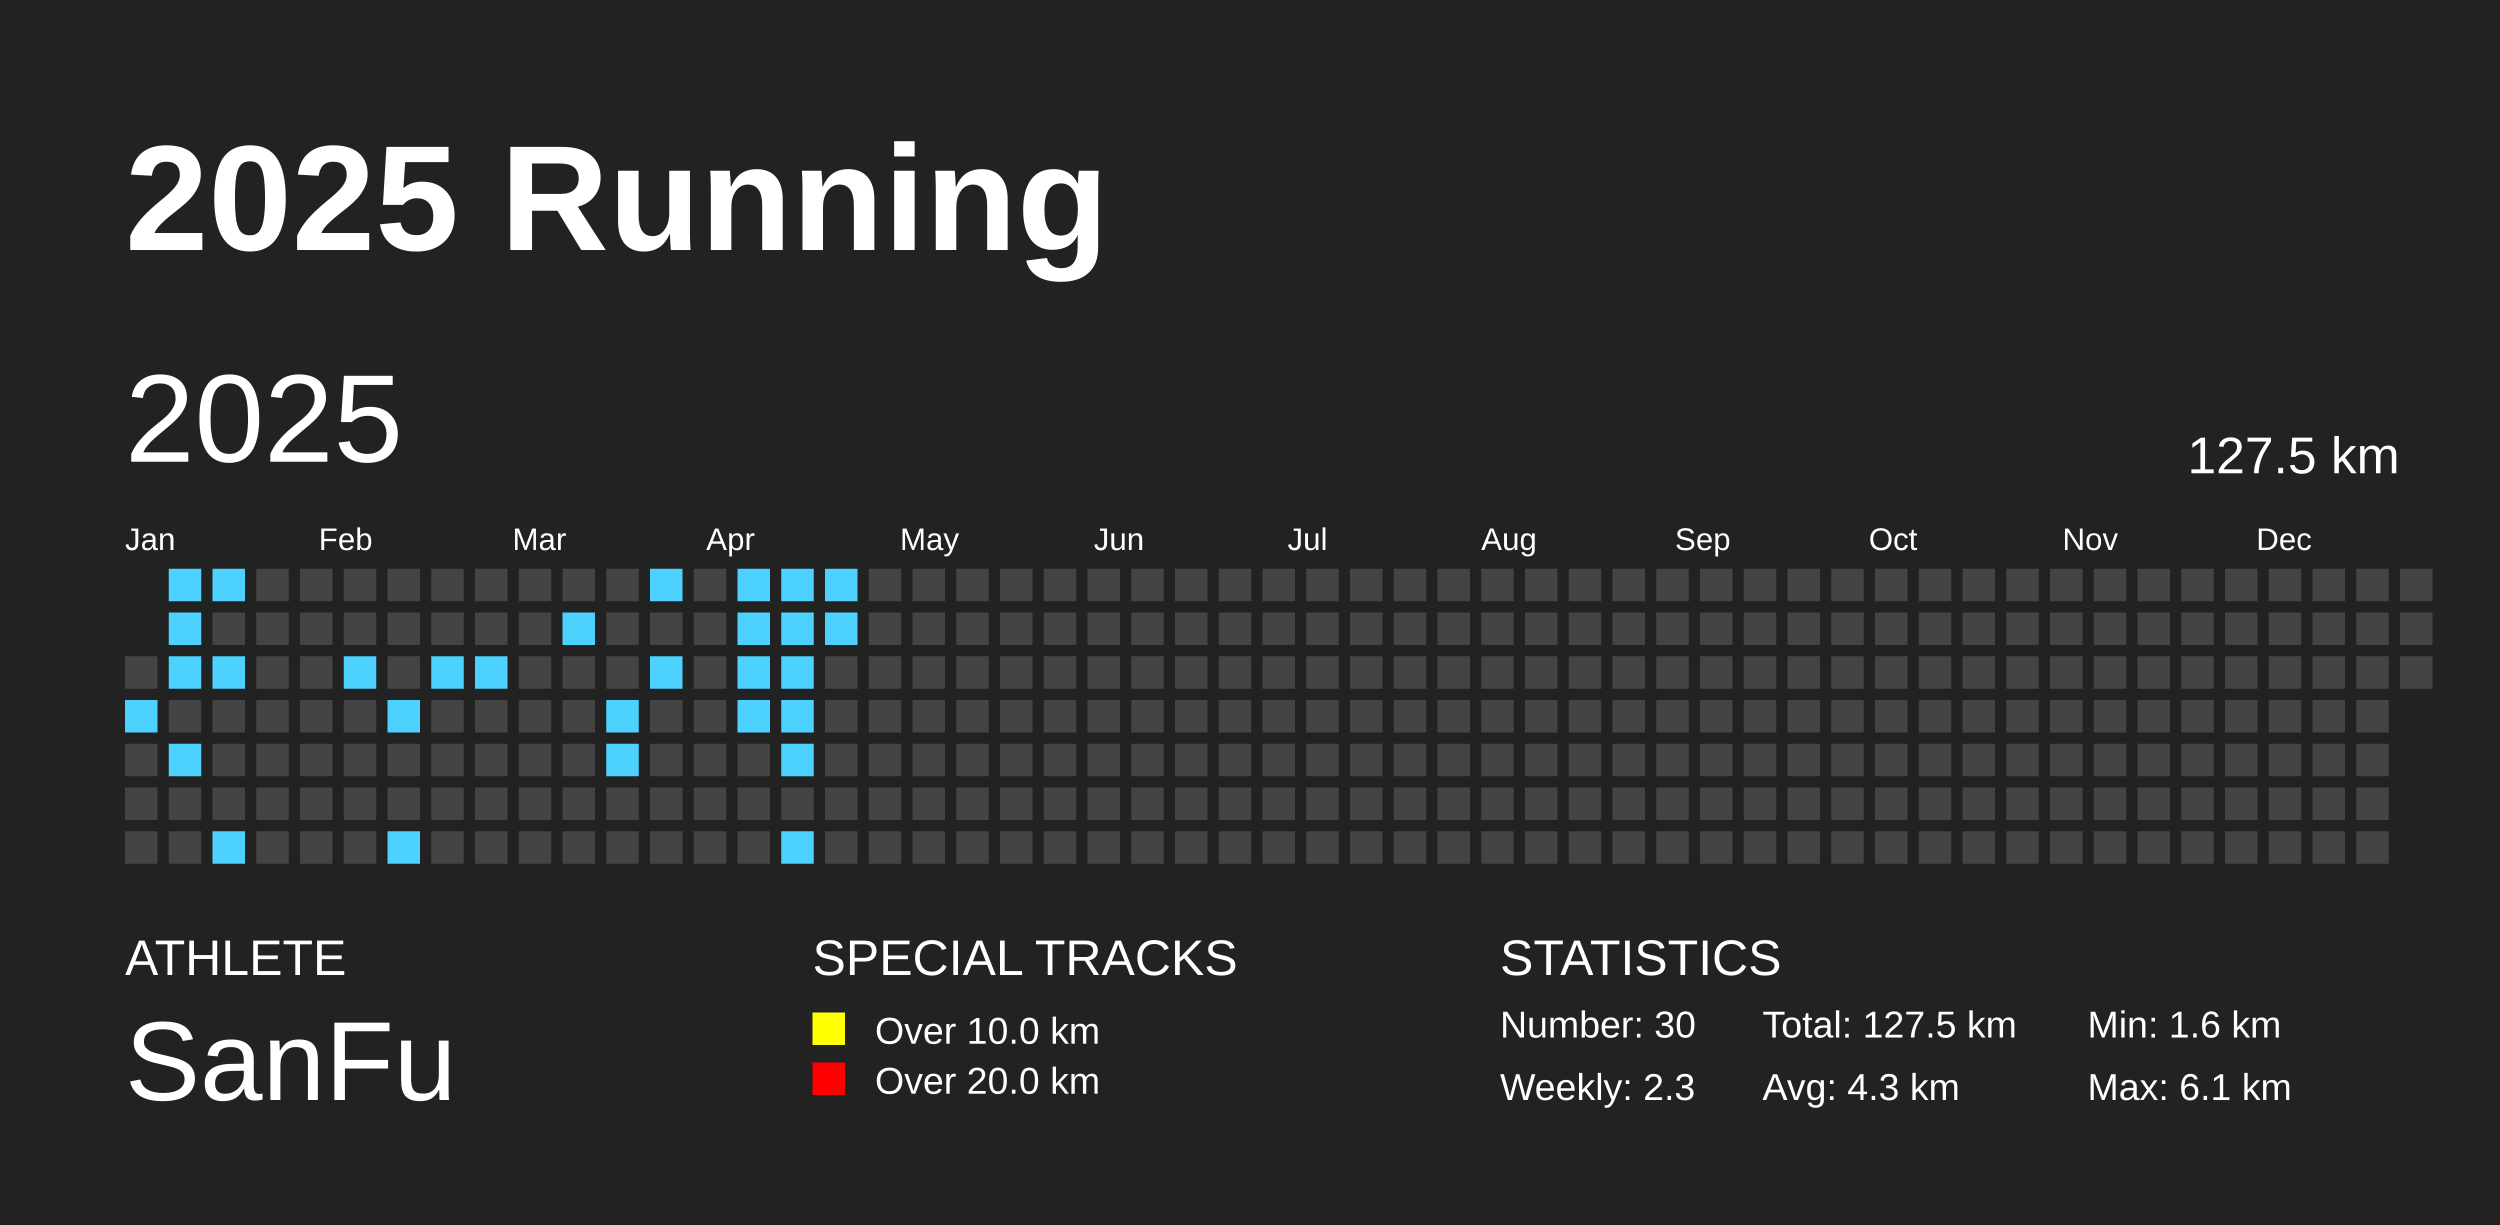
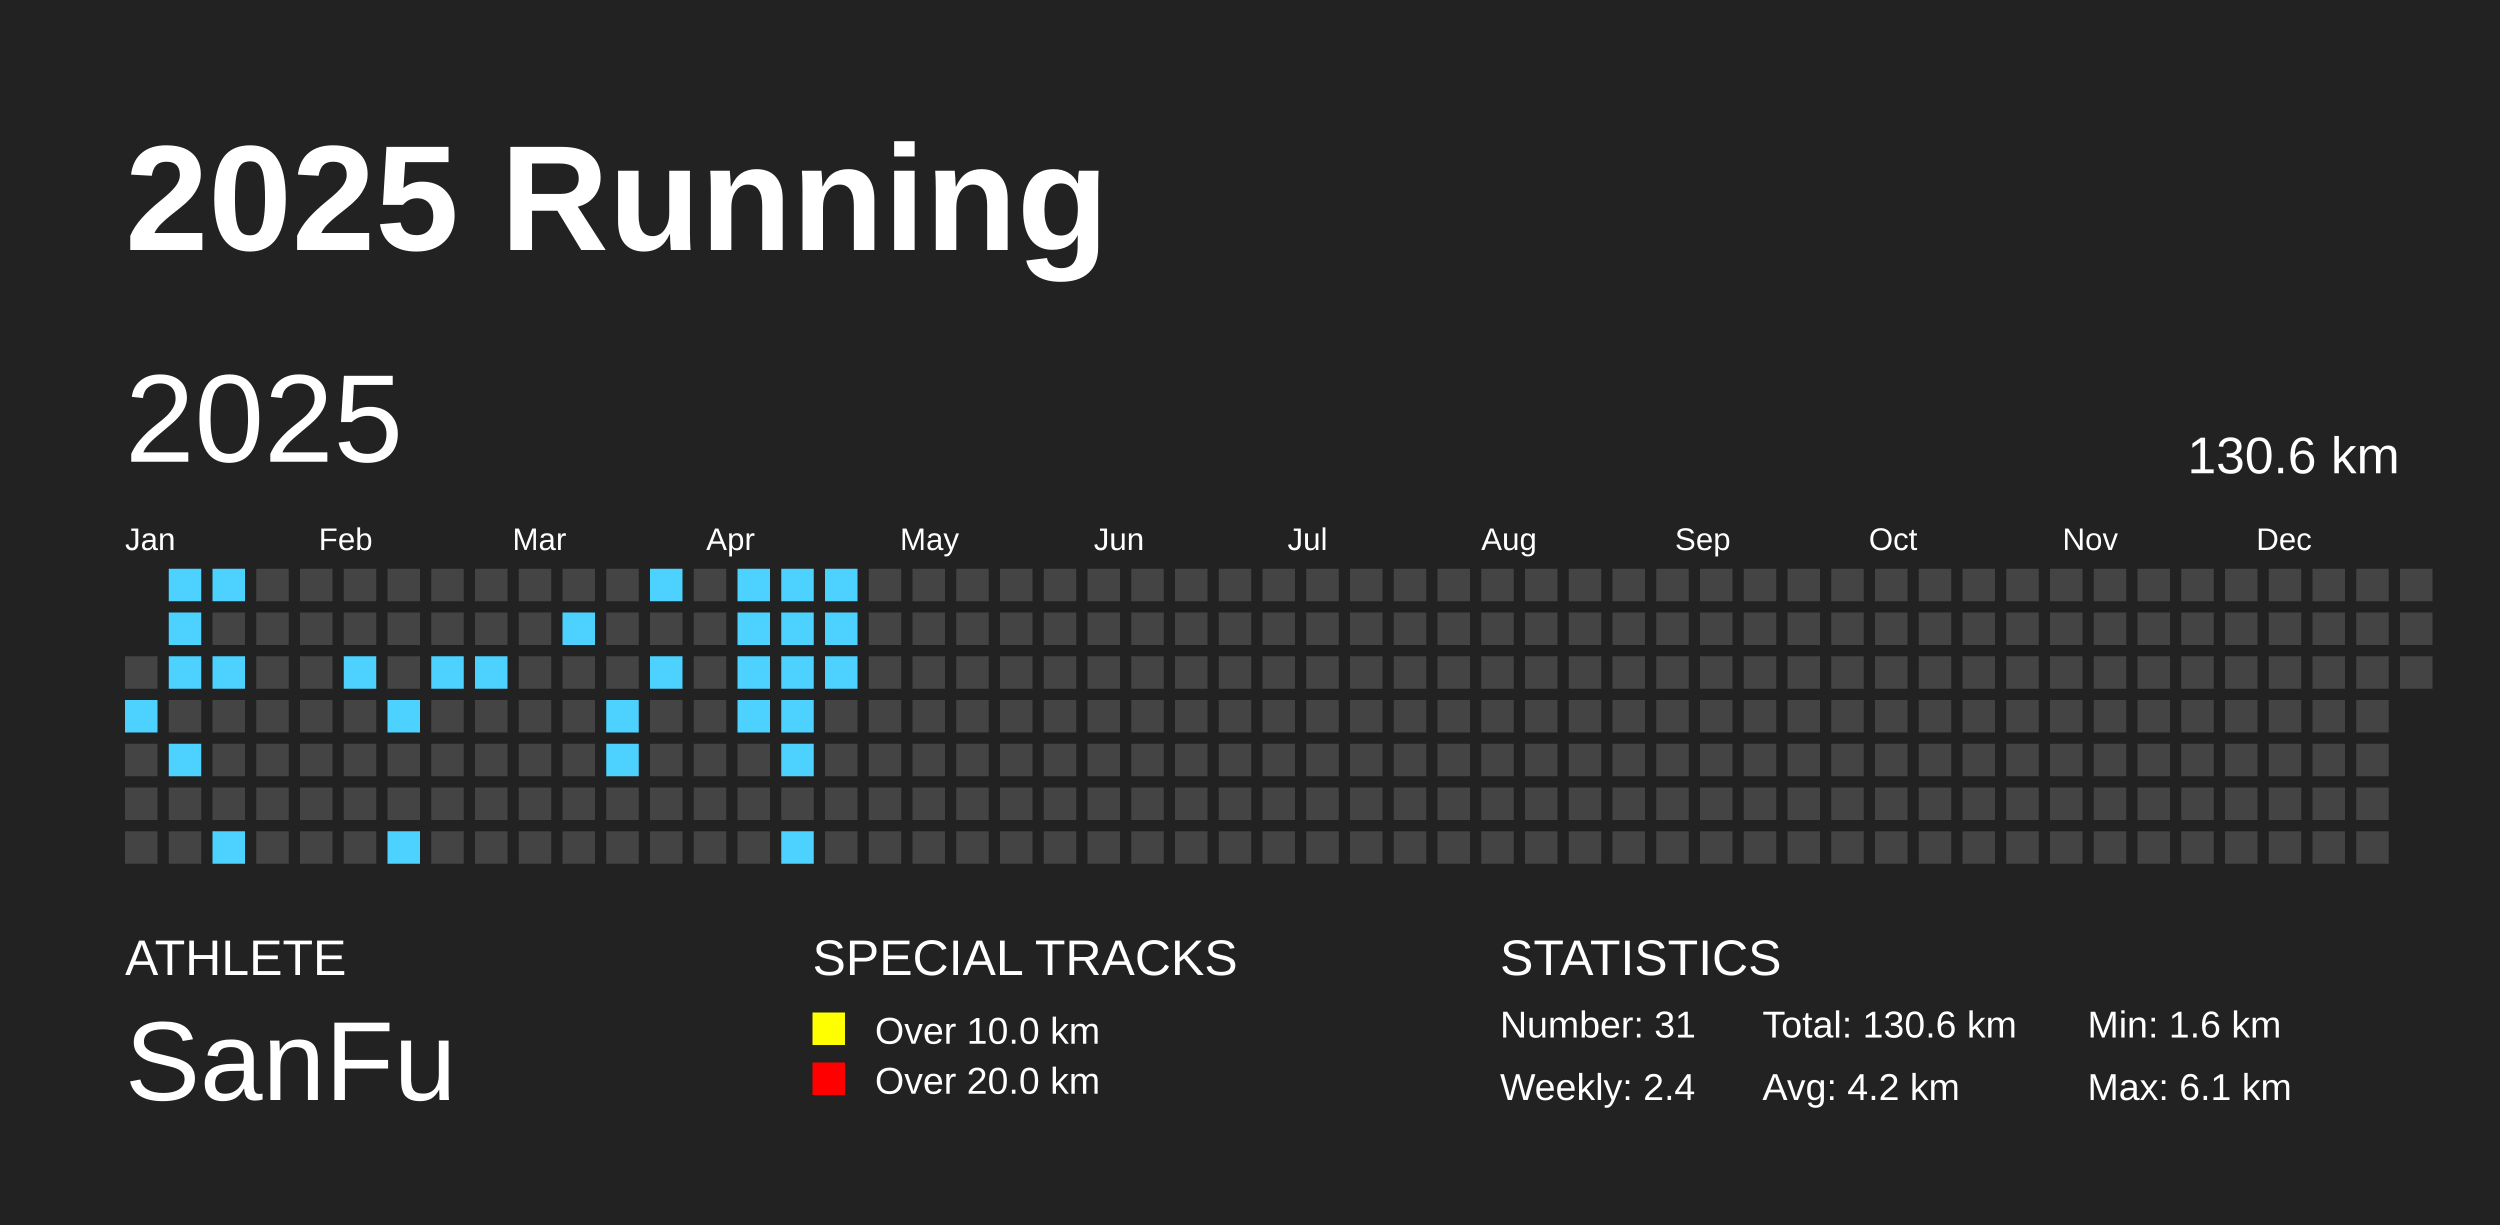
<svg xmlns="http://www.w3.org/2000/svg" baseProfile="full" height="98mm" version="1.1" viewBox="0,0,200,98" width="200mm">
  <defs />
  <rect fill="#222222" height="98" width="200" x="0" y="0" />
  <text fill="#FFFFFF" style="font-size:12px; font-family:Arial; font-weight:bold;" x="10" y="20">2025 Running</text>
  <text fill="#FFFFFF" style="font-size:4px; font-family:Arial" x="10" y="78">ATHLETE</text>
  <text fill="#FFFFFF" style="font-size:9px; font-family:Arial" x="10" y="88">SanFu</text>
  <text fill="#FFFFFF" style="font-size:4px; font-family:Arial" x="65" y="78">SPECIAL TRACKS</text>
  <rect fill="yellow" height="2.6" width="2.6" x="65" y="81" />
  <text fill="#FFFFFF" style="font-size:3px; font-family:Arial" x="70" y="83.5">Over 10.0 km</text>
  <rect fill="red" height="2.6" width="2.6" x="65" y="85" />
  <text fill="#FFFFFF" style="font-size:3px; font-family:Arial" x="70" y="87.5">Over 20.0 km</text>
  <text fill="#FFFFFF" style="font-size:4px; font-family:Arial" x="120" y="78">STATISTICS</text>
-   <text fill="#FFFFFF" style="font-size:3px; font-family:Arial" x="120" y="83">Number: 30</text>
-   <text fill="#FFFFFF" style="font-size:3px; font-family:Arial" x="120" y="88">Weekly: 2.3</text>
-   <text fill="#FFFFFF" style="font-size:3px; font-family:Arial" x="141" y="83">Total: 127.5 km</text>
-   <text fill="#FFFFFF" style="font-size:3px; font-family:Arial" x="141" y="88">Avg: 4.3 km</text>
+   <text fill="#FFFFFF" style="font-size:3px; font-family:Arial" x="120" y="83">Number: 31</text>
+   <text fill="#FFFFFF" style="font-size:3px; font-family:Arial" x="120" y="88">Weekly: 2.4</text>
+   <text fill="#FFFFFF" style="font-size:3px; font-family:Arial" x="141" y="83">Total: 130.6 km</text>
+   <text fill="#FFFFFF" style="font-size:3px; font-family:Arial" x="141" y="88">Avg: 4.2 km</text>
  <text fill="#FFFFFF" style="font-size:3px; font-family:Arial" x="167" y="83">Min: 1.6 km</text>
  <text fill="#FFFFFF" style="font-size:3px; font-family:Arial" x="167" y="88">Max: 6.1 km</text>
  <text dominant-baseline="hanging" fill="#FFFFFF" style="font-size:10.0px; font-family:Arial;" x="10" y="30">2025</text>
-   <text dominant-baseline="hanging" fill="#FFFFFF" style="font-size:4.125px; font-family:Arial;" x="175" y="35">127.5 km</text>
+   <text dominant-baseline="hanging" fill="#FFFFFF" style="font-size:4.125px; font-family:Arial;" x="175" y="35">130.6 km</text>
  <text fill="#FFFFFF" style="font-size:2.5px; font-family:Arial" x="10.0" y="44">Jan</text>
  <text fill="#FFFFFF" style="font-size:2.5px; font-family:Arial" x="25.5" y="44">Feb</text>
  <text fill="#FFFFFF" style="font-size:2.5px; font-family:Arial" x="41.0" y="44">Mar</text>
  <text fill="#FFFFFF" style="font-size:2.5px; font-family:Arial" x="56.5" y="44">Apr</text>
  <text fill="#FFFFFF" style="font-size:2.5px; font-family:Arial" x="72.0" y="44">May</text>
  <text fill="#FFFFFF" style="font-size:2.5px; font-family:Arial" x="87.5" y="44">Jun</text>
  <text fill="#FFFFFF" style="font-size:2.5px; font-family:Arial" x="103.0" y="44">Jul</text>
  <text fill="#FFFFFF" style="font-size:2.5px; font-family:Arial" x="118.5" y="44">Aug</text>
  <text fill="#FFFFFF" style="font-size:2.5px; font-family:Arial" x="134.0" y="44">Sep</text>
  <text fill="#FFFFFF" style="font-size:2.5px; font-family:Arial" x="149.5" y="44">Oct</text>
  <text fill="#FFFFFF" style="font-size:2.5px; font-family:Arial" x="165.0" y="44">Nov</text>
  <text fill="#FFFFFF" style="font-size:2.5px; font-family:Arial" x="180.5" y="44">Dec</text>
  <rect fill="#444444" height="2.6" width="2.6" x="10.0" y="52.5" />
  <rect fill="#4DD2FF" height="2.6" width="2.6" x="10.0" y="56.0" />
  <rect fill="#444444" height="2.6" width="2.6" x="10.0" y="59.5" />
  <rect fill="#444444" height="2.6" width="2.6" x="10.0" y="63.0" />
  <rect fill="#444444" height="2.6" width="2.6" x="10.0" y="66.5" />
  <rect fill="#4DD2FF" height="2.6" width="2.6" x="13.5" y="45.5" />
  <rect fill="#4DD2FF" height="2.6" width="2.6" x="13.5" y="49.0" />
  <rect fill="#4DD2FF" height="2.6" width="2.6" x="13.5" y="52.5" />
  <rect fill="#444444" height="2.6" width="2.6" x="13.5" y="56.0" />
  <rect fill="#4DD2FF" height="2.6" width="2.6" x="13.5" y="59.5" />
  <rect fill="#444444" height="2.6" width="2.6" x="13.5" y="63.0" />
  <rect fill="#444444" height="2.6" width="2.6" x="13.5" y="66.5" />
  <rect fill="#4DD2FF" height="2.6" width="2.6" x="17.0" y="45.5" />
  <rect fill="#444444" height="2.6" width="2.6" x="17.0" y="49.0" />
  <rect fill="#4DD2FF" height="2.6" width="2.6" x="17.0" y="52.5" />
  <rect fill="#444444" height="2.6" width="2.6" x="17.0" y="56.0" />
  <rect fill="#444444" height="2.6" width="2.6" x="17.0" y="59.5" />
  <rect fill="#444444" height="2.6" width="2.6" x="17.0" y="63.0" />
  <rect fill="#4DD2FF" height="2.6" width="2.6" x="17.0" y="66.5" />
  <rect fill="#444444" height="2.6" width="2.6" x="20.5" y="45.5" />
  <rect fill="#444444" height="2.6" width="2.6" x="20.5" y="49.0" />
  <rect fill="#444444" height="2.6" width="2.6" x="20.5" y="52.5" />
  <rect fill="#444444" height="2.6" width="2.6" x="20.5" y="56.0" />
  <rect fill="#444444" height="2.6" width="2.6" x="20.5" y="59.5" />
  <rect fill="#444444" height="2.6" width="2.6" x="20.5" y="63.0" />
  <rect fill="#444444" height="2.6" width="2.6" x="20.5" y="66.5" />
  <rect fill="#444444" height="2.6" width="2.6" x="24.0" y="45.5" />
  <rect fill="#444444" height="2.6" width="2.6" x="24.0" y="49.0" />
  <rect fill="#444444" height="2.6" width="2.6" x="24.0" y="52.5" />
  <rect fill="#444444" height="2.6" width="2.6" x="24.0" y="56.0" />
  <rect fill="#444444" height="2.6" width="2.6" x="24.0" y="59.5" />
  <rect fill="#444444" height="2.6" width="2.6" x="24.0" y="63.0" />
  <rect fill="#444444" height="2.6" width="2.6" x="24.0" y="66.5" />
  <rect fill="#444444" height="2.6" width="2.6" x="27.5" y="45.5" />
  <rect fill="#444444" height="2.6" width="2.6" x="27.5" y="49.0" />
  <rect fill="#4DD2FF" height="2.6" width="2.6" x="27.5" y="52.5" />
  <rect fill="#444444" height="2.6" width="2.6" x="27.5" y="56.0" />
  <rect fill="#444444" height="2.6" width="2.6" x="27.5" y="59.5" />
  <rect fill="#444444" height="2.6" width="2.6" x="27.5" y="63.0" />
  <rect fill="#444444" height="2.6" width="2.6" x="27.5" y="66.5" />
  <rect fill="#444444" height="2.6" width="2.6" x="31.0" y="45.5" />
  <rect fill="#444444" height="2.6" width="2.6" x="31.0" y="49.0" />
  <rect fill="#444444" height="2.6" width="2.6" x="31.0" y="52.5" />
  <rect fill="#4DD2FF" height="2.6" width="2.6" x="31.0" y="56.0" />
  <rect fill="#444444" height="2.6" width="2.6" x="31.0" y="59.5" />
  <rect fill="#444444" height="2.6" width="2.6" x="31.0" y="63.0" />
  <rect fill="#4DD2FF" height="2.6" width="2.6" x="31.0" y="66.5" />
  <rect fill="#444444" height="2.6" width="2.6" x="34.5" y="45.5" />
  <rect fill="#444444" height="2.6" width="2.6" x="34.5" y="49.0" />
  <rect fill="#4DD2FF" height="2.6" width="2.6" x="34.5" y="52.5" />
  <rect fill="#444444" height="2.6" width="2.6" x="34.5" y="56.0" />
  <rect fill="#444444" height="2.6" width="2.6" x="34.5" y="59.5" />
  <rect fill="#444444" height="2.6" width="2.6" x="34.5" y="63.0" />
  <rect fill="#444444" height="2.6" width="2.6" x="34.5" y="66.5" />
  <rect fill="#444444" height="2.6" width="2.6" x="38.0" y="45.5" />
  <rect fill="#444444" height="2.6" width="2.6" x="38.0" y="49.0" />
  <rect fill="#4DD2FF" height="2.6" width="2.6" x="38.0" y="52.5" />
  <rect fill="#444444" height="2.6" width="2.6" x="38.0" y="56.0" />
  <rect fill="#444444" height="2.6" width="2.6" x="38.0" y="59.5" />
  <rect fill="#444444" height="2.6" width="2.6" x="38.0" y="63.0" />
  <rect fill="#444444" height="2.6" width="2.6" x="38.0" y="66.5" />
  <rect fill="#444444" height="2.6" width="2.6" x="41.5" y="45.5" />
  <rect fill="#444444" height="2.6" width="2.6" x="41.5" y="49.0" />
  <rect fill="#444444" height="2.6" width="2.6" x="41.5" y="52.5" />
  <rect fill="#444444" height="2.6" width="2.6" x="41.5" y="56.0" />
  <rect fill="#444444" height="2.6" width="2.6" x="41.5" y="59.5" />
  <rect fill="#444444" height="2.6" width="2.6" x="41.5" y="63.0" />
  <rect fill="#444444" height="2.6" width="2.6" x="41.5" y="66.5" />
  <rect fill="#444444" height="2.6" width="2.6" x="45.0" y="45.5" />
  <rect fill="#4DD2FF" height="2.6" width="2.6" x="45.0" y="49.0" />
  <rect fill="#444444" height="2.6" width="2.6" x="45.0" y="52.5" />
  <rect fill="#444444" height="2.6" width="2.6" x="45.0" y="56.0" />
  <rect fill="#444444" height="2.6" width="2.6" x="45.0" y="59.5" />
  <rect fill="#444444" height="2.6" width="2.6" x="45.0" y="63.0" />
  <rect fill="#444444" height="2.6" width="2.6" x="45.0" y="66.5" />
  <rect fill="#444444" height="2.6" width="2.6" x="48.5" y="45.5" />
  <rect fill="#444444" height="2.6" width="2.6" x="48.5" y="49.0" />
  <rect fill="#444444" height="2.6" width="2.6" x="48.5" y="52.5" />
  <rect fill="#4DD2FF" height="2.6" width="2.6" x="48.5" y="56.0" />
  <rect fill="#4DD2FF" height="2.6" width="2.6" x="48.5" y="59.5" />
  <rect fill="#444444" height="2.6" width="2.6" x="48.5" y="63.0" />
  <rect fill="#444444" height="2.6" width="2.6" x="48.5" y="66.5" />
  <rect fill="#4DD2FF" height="2.6" width="2.6" x="52.0" y="45.5" />
  <rect fill="#444444" height="2.6" width="2.6" x="52.0" y="49.0" />
  <rect fill="#4DD2FF" height="2.6" width="2.6" x="52.0" y="52.5" />
  <rect fill="#444444" height="2.6" width="2.6" x="52.0" y="56.0" />
  <rect fill="#444444" height="2.6" width="2.6" x="52.0" y="59.5" />
  <rect fill="#444444" height="2.6" width="2.6" x="52.0" y="63.0" />
  <rect fill="#444444" height="2.6" width="2.6" x="52.0" y="66.5" />
  <rect fill="#444444" height="2.6" width="2.6" x="55.5" y="45.5" />
  <rect fill="#444444" height="2.6" width="2.6" x="55.5" y="49.0" />
  <rect fill="#444444" height="2.6" width="2.6" x="55.5" y="52.5" />
  <rect fill="#444444" height="2.6" width="2.6" x="55.5" y="56.0" />
  <rect fill="#444444" height="2.6" width="2.6" x="55.5" y="59.5" />
  <rect fill="#444444" height="2.6" width="2.6" x="55.5" y="63.0" />
  <rect fill="#444444" height="2.6" width="2.6" x="55.5" y="66.5" />
  <rect fill="#4DD2FF" height="2.6" width="2.6" x="59.0" y="45.5" />
  <rect fill="#4DD2FF" height="2.6" width="2.6" x="59.0" y="49.0" />
  <rect fill="#4DD2FF" height="2.6" width="2.6" x="59.0" y="52.5" />
  <rect fill="#4DD2FF" height="2.6" width="2.6" x="59.0" y="56.0" />
  <rect fill="#444444" height="2.6" width="2.6" x="59.0" y="59.5" />
  <rect fill="#444444" height="2.6" width="2.6" x="59.0" y="63.0" />
  <rect fill="#444444" height="2.6" width="2.6" x="59.0" y="66.5" />
  <rect fill="#4DD2FF" height="2.6" width="2.6" x="62.5" y="45.5" />
  <rect fill="#4DD2FF" height="2.6" width="2.6" x="62.5" y="49.0" />
  <rect fill="#4DD2FF" height="2.6" width="2.6" x="62.5" y="52.5" />
  <rect fill="#4DD2FF" height="2.6" width="2.6" x="62.5" y="56.0" />
  <rect fill="#4DD2FF" height="2.6" width="2.6" x="62.5" y="59.5" />
  <rect fill="#444444" height="2.6" width="2.6" x="62.5" y="63.0" />
  <rect fill="#4DD2FF" height="2.6" width="2.6" x="62.5" y="66.5" />
  <rect fill="#4DD2FF" height="2.6" width="2.6" x="66.0" y="45.5" />
  <rect fill="#4DD2FF" height="2.6" width="2.6" x="66.0" y="49.0" />
-   <rect fill="#444444" height="2.6" width="2.6" x="66.0" y="52.5" />
+   <rect fill="#4DD2FF" height="2.6" width="2.6" x="66.0" y="52.5" />
  <rect fill="#444444" height="2.6" width="2.6" x="66.0" y="56.0" />
  <rect fill="#444444" height="2.6" width="2.6" x="66.0" y="59.5" />
  <rect fill="#444444" height="2.6" width="2.6" x="66.0" y="63.0" />
  <rect fill="#444444" height="2.6" width="2.6" x="66.0" y="66.5" />
  <rect fill="#444444" height="2.6" width="2.6" x="69.5" y="45.5" />
  <rect fill="#444444" height="2.6" width="2.6" x="69.5" y="49.0" />
  <rect fill="#444444" height="2.6" width="2.6" x="69.5" y="52.5" />
  <rect fill="#444444" height="2.6" width="2.6" x="69.5" y="56.0" />
  <rect fill="#444444" height="2.6" width="2.6" x="69.5" y="59.5" />
  <rect fill="#444444" height="2.6" width="2.6" x="69.5" y="63.0" />
  <rect fill="#444444" height="2.6" width="2.6" x="69.5" y="66.5" />
  <rect fill="#444444" height="2.6" width="2.6" x="73.0" y="45.5" />
  <rect fill="#444444" height="2.6" width="2.6" x="73.0" y="49.0" />
  <rect fill="#444444" height="2.6" width="2.6" x="73.0" y="52.5" />
  <rect fill="#444444" height="2.6" width="2.6" x="73.0" y="56.0" />
  <rect fill="#444444" height="2.6" width="2.6" x="73.0" y="59.5" />
  <rect fill="#444444" height="2.6" width="2.6" x="73.0" y="63.0" />
  <rect fill="#444444" height="2.6" width="2.6" x="73.0" y="66.5" />
  <rect fill="#444444" height="2.6" width="2.6" x="76.5" y="45.5" />
  <rect fill="#444444" height="2.6" width="2.6" x="76.5" y="49.0" />
  <rect fill="#444444" height="2.6" width="2.6" x="76.5" y="52.5" />
  <rect fill="#444444" height="2.6" width="2.6" x="76.5" y="56.0" />
  <rect fill="#444444" height="2.6" width="2.6" x="76.5" y="59.5" />
  <rect fill="#444444" height="2.6" width="2.6" x="76.5" y="63.0" />
  <rect fill="#444444" height="2.6" width="2.6" x="76.5" y="66.5" />
  <rect fill="#444444" height="2.6" width="2.6" x="80.0" y="45.5" />
  <rect fill="#444444" height="2.6" width="2.6" x="80.0" y="49.0" />
  <rect fill="#444444" height="2.6" width="2.6" x="80.0" y="52.5" />
  <rect fill="#444444" height="2.6" width="2.6" x="80.0" y="56.0" />
  <rect fill="#444444" height="2.6" width="2.6" x="80.0" y="59.5" />
  <rect fill="#444444" height="2.6" width="2.6" x="80.0" y="63.0" />
  <rect fill="#444444" height="2.6" width="2.6" x="80.0" y="66.5" />
  <rect fill="#444444" height="2.6" width="2.6" x="83.5" y="45.5" />
  <rect fill="#444444" height="2.6" width="2.6" x="83.5" y="49.0" />
  <rect fill="#444444" height="2.6" width="2.6" x="83.5" y="52.5" />
  <rect fill="#444444" height="2.6" width="2.6" x="83.5" y="56.0" />
  <rect fill="#444444" height="2.6" width="2.6" x="83.5" y="59.5" />
  <rect fill="#444444" height="2.6" width="2.6" x="83.5" y="63.0" />
  <rect fill="#444444" height="2.6" width="2.6" x="83.5" y="66.5" />
  <rect fill="#444444" height="2.6" width="2.6" x="87.0" y="45.5" />
  <rect fill="#444444" height="2.6" width="2.6" x="87.0" y="49.0" />
  <rect fill="#444444" height="2.6" width="2.6" x="87.0" y="52.5" />
  <rect fill="#444444" height="2.6" width="2.6" x="87.0" y="56.0" />
  <rect fill="#444444" height="2.6" width="2.6" x="87.0" y="59.5" />
  <rect fill="#444444" height="2.6" width="2.6" x="87.0" y="63.0" />
  <rect fill="#444444" height="2.6" width="2.6" x="87.0" y="66.5" />
  <rect fill="#444444" height="2.6" width="2.6" x="90.5" y="45.5" />
  <rect fill="#444444" height="2.6" width="2.6" x="90.5" y="49.0" />
  <rect fill="#444444" height="2.6" width="2.6" x="90.5" y="52.5" />
  <rect fill="#444444" height="2.6" width="2.6" x="90.5" y="56.0" />
  <rect fill="#444444" height="2.6" width="2.6" x="90.5" y="59.5" />
  <rect fill="#444444" height="2.6" width="2.6" x="90.5" y="63.0" />
  <rect fill="#444444" height="2.6" width="2.6" x="90.5" y="66.5" />
  <rect fill="#444444" height="2.6" width="2.6" x="94.0" y="45.5" />
  <rect fill="#444444" height="2.6" width="2.6" x="94.0" y="49.0" />
  <rect fill="#444444" height="2.6" width="2.6" x="94.0" y="52.5" />
  <rect fill="#444444" height="2.6" width="2.6" x="94.0" y="56.0" />
  <rect fill="#444444" height="2.6" width="2.6" x="94.0" y="59.5" />
  <rect fill="#444444" height="2.6" width="2.6" x="94.0" y="63.0" />
  <rect fill="#444444" height="2.6" width="2.6" x="94.0" y="66.5" />
  <rect fill="#444444" height="2.6" width="2.6" x="97.5" y="45.5" />
  <rect fill="#444444" height="2.6" width="2.6" x="97.5" y="49.0" />
  <rect fill="#444444" height="2.6" width="2.6" x="97.5" y="52.5" />
  <rect fill="#444444" height="2.6" width="2.6" x="97.5" y="56.0" />
  <rect fill="#444444" height="2.6" width="2.6" x="97.5" y="59.5" />
  <rect fill="#444444" height="2.6" width="2.6" x="97.5" y="63.0" />
  <rect fill="#444444" height="2.6" width="2.6" x="97.5" y="66.5" />
  <rect fill="#444444" height="2.6" width="2.6" x="101.0" y="45.5" />
  <rect fill="#444444" height="2.6" width="2.6" x="101.0" y="49.0" />
  <rect fill="#444444" height="2.6" width="2.6" x="101.0" y="52.5" />
  <rect fill="#444444" height="2.6" width="2.6" x="101.0" y="56.0" />
  <rect fill="#444444" height="2.6" width="2.6" x="101.0" y="59.5" />
  <rect fill="#444444" height="2.6" width="2.6" x="101.0" y="63.0" />
  <rect fill="#444444" height="2.6" width="2.6" x="101.0" y="66.5" />
  <rect fill="#444444" height="2.6" width="2.6" x="104.5" y="45.5" />
  <rect fill="#444444" height="2.6" width="2.6" x="104.5" y="49.0" />
  <rect fill="#444444" height="2.6" width="2.6" x="104.5" y="52.5" />
  <rect fill="#444444" height="2.6" width="2.6" x="104.5" y="56.0" />
  <rect fill="#444444" height="2.6" width="2.6" x="104.5" y="59.5" />
  <rect fill="#444444" height="2.6" width="2.6" x="104.5" y="63.0" />
  <rect fill="#444444" height="2.6" width="2.6" x="104.5" y="66.5" />
  <rect fill="#444444" height="2.6" width="2.6" x="108.0" y="45.5" />
  <rect fill="#444444" height="2.6" width="2.6" x="108.0" y="49.0" />
  <rect fill="#444444" height="2.6" width="2.6" x="108.0" y="52.5" />
  <rect fill="#444444" height="2.6" width="2.6" x="108.0" y="56.0" />
  <rect fill="#444444" height="2.6" width="2.6" x="108.0" y="59.5" />
  <rect fill="#444444" height="2.6" width="2.6" x="108.0" y="63.0" />
  <rect fill="#444444" height="2.6" width="2.6" x="108.0" y="66.5" />
  <rect fill="#444444" height="2.6" width="2.6" x="111.5" y="45.5" />
  <rect fill="#444444" height="2.6" width="2.6" x="111.5" y="49.0" />
  <rect fill="#444444" height="2.6" width="2.6" x="111.5" y="52.5" />
  <rect fill="#444444" height="2.6" width="2.6" x="111.5" y="56.0" />
  <rect fill="#444444" height="2.6" width="2.6" x="111.5" y="59.5" />
  <rect fill="#444444" height="2.6" width="2.6" x="111.5" y="63.0" />
  <rect fill="#444444" height="2.6" width="2.6" x="111.5" y="66.5" />
  <rect fill="#444444" height="2.6" width="2.6" x="115.0" y="45.5" />
  <rect fill="#444444" height="2.6" width="2.6" x="115.0" y="49.0" />
  <rect fill="#444444" height="2.6" width="2.6" x="115.0" y="52.5" />
  <rect fill="#444444" height="2.6" width="2.6" x="115.0" y="56.0" />
  <rect fill="#444444" height="2.6" width="2.6" x="115.0" y="59.5" />
  <rect fill="#444444" height="2.6" width="2.6" x="115.0" y="63.0" />
  <rect fill="#444444" height="2.6" width="2.6" x="115.0" y="66.5" />
  <rect fill="#444444" height="2.6" width="2.6" x="118.5" y="45.5" />
  <rect fill="#444444" height="2.6" width="2.6" x="118.5" y="49.0" />
  <rect fill="#444444" height="2.6" width="2.6" x="118.5" y="52.5" />
  <rect fill="#444444" height="2.6" width="2.6" x="118.5" y="56.0" />
  <rect fill="#444444" height="2.6" width="2.6" x="118.5" y="59.5" />
  <rect fill="#444444" height="2.6" width="2.6" x="118.5" y="63.0" />
  <rect fill="#444444" height="2.6" width="2.6" x="118.5" y="66.5" />
  <rect fill="#444444" height="2.6" width="2.6" x="122.0" y="45.5" />
  <rect fill="#444444" height="2.6" width="2.6" x="122.0" y="49.0" />
  <rect fill="#444444" height="2.6" width="2.6" x="122.0" y="52.5" />
  <rect fill="#444444" height="2.6" width="2.6" x="122.0" y="56.0" />
  <rect fill="#444444" height="2.6" width="2.6" x="122.0" y="59.5" />
  <rect fill="#444444" height="2.6" width="2.6" x="122.0" y="63.0" />
  <rect fill="#444444" height="2.6" width="2.6" x="122.0" y="66.5" />
  <rect fill="#444444" height="2.6" width="2.6" x="125.5" y="45.5" />
  <rect fill="#444444" height="2.6" width="2.6" x="125.5" y="49.0" />
  <rect fill="#444444" height="2.6" width="2.6" x="125.5" y="52.5" />
  <rect fill="#444444" height="2.6" width="2.6" x="125.5" y="56.0" />
  <rect fill="#444444" height="2.6" width="2.6" x="125.5" y="59.5" />
  <rect fill="#444444" height="2.6" width="2.6" x="125.5" y="63.0" />
  <rect fill="#444444" height="2.6" width="2.6" x="125.5" y="66.5" />
  <rect fill="#444444" height="2.6" width="2.6" x="129.0" y="45.5" />
  <rect fill="#444444" height="2.6" width="2.6" x="129.0" y="49.0" />
  <rect fill="#444444" height="2.6" width="2.6" x="129.0" y="52.5" />
  <rect fill="#444444" height="2.6" width="2.6" x="129.0" y="56.0" />
  <rect fill="#444444" height="2.6" width="2.6" x="129.0" y="59.5" />
  <rect fill="#444444" height="2.6" width="2.6" x="129.0" y="63.0" />
  <rect fill="#444444" height="2.6" width="2.6" x="129.0" y="66.5" />
  <rect fill="#444444" height="2.6" width="2.6" x="132.5" y="45.5" />
  <rect fill="#444444" height="2.6" width="2.6" x="132.5" y="49.0" />
  <rect fill="#444444" height="2.6" width="2.6" x="132.5" y="52.5" />
  <rect fill="#444444" height="2.6" width="2.6" x="132.5" y="56.0" />
  <rect fill="#444444" height="2.6" width="2.6" x="132.5" y="59.5" />
  <rect fill="#444444" height="2.6" width="2.6" x="132.5" y="63.0" />
  <rect fill="#444444" height="2.6" width="2.6" x="132.5" y="66.5" />
  <rect fill="#444444" height="2.6" width="2.6" x="136.0" y="45.5" />
  <rect fill="#444444" height="2.6" width="2.6" x="136.0" y="49.0" />
  <rect fill="#444444" height="2.6" width="2.6" x="136.0" y="52.5" />
  <rect fill="#444444" height="2.6" width="2.6" x="136.0" y="56.0" />
  <rect fill="#444444" height="2.6" width="2.6" x="136.0" y="59.5" />
  <rect fill="#444444" height="2.6" width="2.6" x="136.0" y="63.0" />
  <rect fill="#444444" height="2.6" width="2.6" x="136.0" y="66.5" />
  <rect fill="#444444" height="2.6" width="2.6" x="139.5" y="45.5" />
  <rect fill="#444444" height="2.6" width="2.6" x="139.5" y="49.0" />
  <rect fill="#444444" height="2.6" width="2.6" x="139.5" y="52.5" />
  <rect fill="#444444" height="2.6" width="2.6" x="139.5" y="56.0" />
  <rect fill="#444444" height="2.6" width="2.6" x="139.5" y="59.5" />
  <rect fill="#444444" height="2.6" width="2.6" x="139.5" y="63.0" />
  <rect fill="#444444" height="2.6" width="2.6" x="139.5" y="66.5" />
  <rect fill="#444444" height="2.6" width="2.6" x="143.0" y="45.5" />
  <rect fill="#444444" height="2.6" width="2.6" x="143.0" y="49.0" />
  <rect fill="#444444" height="2.6" width="2.6" x="143.0" y="52.5" />
  <rect fill="#444444" height="2.6" width="2.6" x="143.0" y="56.0" />
  <rect fill="#444444" height="2.6" width="2.6" x="143.0" y="59.5" />
  <rect fill="#444444" height="2.6" width="2.6" x="143.0" y="63.0" />
  <rect fill="#444444" height="2.6" width="2.6" x="143.0" y="66.5" />
  <rect fill="#444444" height="2.6" width="2.6" x="146.5" y="45.5" />
  <rect fill="#444444" height="2.6" width="2.6" x="146.5" y="49.0" />
  <rect fill="#444444" height="2.6" width="2.6" x="146.5" y="52.5" />
  <rect fill="#444444" height="2.6" width="2.6" x="146.5" y="56.0" />
  <rect fill="#444444" height="2.6" width="2.6" x="146.5" y="59.5" />
  <rect fill="#444444" height="2.6" width="2.6" x="146.5" y="63.0" />
  <rect fill="#444444" height="2.6" width="2.6" x="146.5" y="66.5" />
  <rect fill="#444444" height="2.6" width="2.6" x="150.0" y="45.5" />
  <rect fill="#444444" height="2.6" width="2.6" x="150.0" y="49.0" />
  <rect fill="#444444" height="2.6" width="2.6" x="150.0" y="52.5" />
  <rect fill="#444444" height="2.6" width="2.6" x="150.0" y="56.0" />
  <rect fill="#444444" height="2.6" width="2.6" x="150.0" y="59.5" />
  <rect fill="#444444" height="2.6" width="2.6" x="150.0" y="63.0" />
  <rect fill="#444444" height="2.6" width="2.6" x="150.0" y="66.5" />
  <rect fill="#444444" height="2.6" width="2.6" x="153.5" y="45.5" />
  <rect fill="#444444" height="2.6" width="2.6" x="153.5" y="49.0" />
  <rect fill="#444444" height="2.6" width="2.6" x="153.5" y="52.5" />
  <rect fill="#444444" height="2.6" width="2.6" x="153.5" y="56.0" />
  <rect fill="#444444" height="2.6" width="2.6" x="153.5" y="59.5" />
  <rect fill="#444444" height="2.6" width="2.6" x="153.5" y="63.0" />
  <rect fill="#444444" height="2.6" width="2.6" x="153.5" y="66.5" />
  <rect fill="#444444" height="2.6" width="2.6" x="157.0" y="45.5" />
  <rect fill="#444444" height="2.6" width="2.6" x="157.0" y="49.0" />
  <rect fill="#444444" height="2.6" width="2.6" x="157.0" y="52.5" />
  <rect fill="#444444" height="2.6" width="2.6" x="157.0" y="56.0" />
  <rect fill="#444444" height="2.6" width="2.6" x="157.0" y="59.5" />
  <rect fill="#444444" height="2.6" width="2.6" x="157.0" y="63.0" />
  <rect fill="#444444" height="2.6" width="2.6" x="157.0" y="66.5" />
  <rect fill="#444444" height="2.6" width="2.6" x="160.5" y="45.5" />
  <rect fill="#444444" height="2.6" width="2.6" x="160.5" y="49.0" />
  <rect fill="#444444" height="2.6" width="2.6" x="160.5" y="52.5" />
  <rect fill="#444444" height="2.6" width="2.6" x="160.5" y="56.0" />
  <rect fill="#444444" height="2.6" width="2.6" x="160.5" y="59.5" />
  <rect fill="#444444" height="2.6" width="2.6" x="160.5" y="63.0" />
  <rect fill="#444444" height="2.6" width="2.6" x="160.5" y="66.5" />
  <rect fill="#444444" height="2.6" width="2.6" x="164.0" y="45.5" />
  <rect fill="#444444" height="2.6" width="2.6" x="164.0" y="49.0" />
  <rect fill="#444444" height="2.6" width="2.6" x="164.0" y="52.5" />
  <rect fill="#444444" height="2.6" width="2.6" x="164.0" y="56.0" />
  <rect fill="#444444" height="2.6" width="2.6" x="164.0" y="59.5" />
  <rect fill="#444444" height="2.6" width="2.6" x="164.0" y="63.0" />
  <rect fill="#444444" height="2.6" width="2.6" x="164.0" y="66.5" />
  <rect fill="#444444" height="2.6" width="2.6" x="167.5" y="45.5" />
  <rect fill="#444444" height="2.6" width="2.6" x="167.5" y="49.0" />
  <rect fill="#444444" height="2.6" width="2.6" x="167.5" y="52.5" />
  <rect fill="#444444" height="2.6" width="2.6" x="167.5" y="56.0" />
  <rect fill="#444444" height="2.6" width="2.6" x="167.5" y="59.5" />
  <rect fill="#444444" height="2.6" width="2.6" x="167.5" y="63.0" />
  <rect fill="#444444" height="2.6" width="2.6" x="167.5" y="66.5" />
  <rect fill="#444444" height="2.6" width="2.6" x="171.0" y="45.5" />
  <rect fill="#444444" height="2.6" width="2.6" x="171.0" y="49.0" />
  <rect fill="#444444" height="2.6" width="2.6" x="171.0" y="52.5" />
  <rect fill="#444444" height="2.6" width="2.6" x="171.0" y="56.0" />
  <rect fill="#444444" height="2.6" width="2.6" x="171.0" y="59.5" />
  <rect fill="#444444" height="2.6" width="2.6" x="171.0" y="63.0" />
  <rect fill="#444444" height="2.6" width="2.6" x="171.0" y="66.5" />
  <rect fill="#444444" height="2.6" width="2.6" x="174.5" y="45.5" />
  <rect fill="#444444" height="2.6" width="2.6" x="174.5" y="49.0" />
  <rect fill="#444444" height="2.6" width="2.6" x="174.5" y="52.5" />
  <rect fill="#444444" height="2.6" width="2.6" x="174.5" y="56.0" />
  <rect fill="#444444" height="2.6" width="2.6" x="174.5" y="59.5" />
  <rect fill="#444444" height="2.6" width="2.6" x="174.5" y="63.0" />
  <rect fill="#444444" height="2.6" width="2.6" x="174.5" y="66.5" />
  <rect fill="#444444" height="2.6" width="2.6" x="178.0" y="45.5" />
  <rect fill="#444444" height="2.6" width="2.6" x="178.0" y="49.0" />
  <rect fill="#444444" height="2.6" width="2.6" x="178.0" y="52.5" />
  <rect fill="#444444" height="2.6" width="2.6" x="178.0" y="56.0" />
  <rect fill="#444444" height="2.6" width="2.6" x="178.0" y="59.5" />
  <rect fill="#444444" height="2.6" width="2.6" x="178.0" y="63.0" />
  <rect fill="#444444" height="2.6" width="2.6" x="178.0" y="66.5" />
  <rect fill="#444444" height="2.6" width="2.6" x="181.5" y="45.5" />
  <rect fill="#444444" height="2.6" width="2.6" x="181.5" y="49.0" />
  <rect fill="#444444" height="2.6" width="2.6" x="181.5" y="52.5" />
  <rect fill="#444444" height="2.6" width="2.6" x="181.5" y="56.0" />
  <rect fill="#444444" height="2.6" width="2.6" x="181.5" y="59.5" />
  <rect fill="#444444" height="2.6" width="2.6" x="181.5" y="63.0" />
  <rect fill="#444444" height="2.6" width="2.6" x="181.5" y="66.5" />
  <rect fill="#444444" height="2.6" width="2.6" x="185.0" y="45.5" />
  <rect fill="#444444" height="2.6" width="2.6" x="185.0" y="49.0" />
  <rect fill="#444444" height="2.6" width="2.6" x="185.0" y="52.5" />
  <rect fill="#444444" height="2.6" width="2.6" x="185.0" y="56.0" />
  <rect fill="#444444" height="2.6" width="2.6" x="185.0" y="59.5" />
  <rect fill="#444444" height="2.6" width="2.6" x="185.0" y="63.0" />
  <rect fill="#444444" height="2.6" width="2.6" x="185.0" y="66.5" />
  <rect fill="#444444" height="2.6" width="2.6" x="188.5" y="45.5" />
  <rect fill="#444444" height="2.6" width="2.6" x="188.5" y="49.0" />
  <rect fill="#444444" height="2.6" width="2.6" x="188.5" y="52.5" />
  <rect fill="#444444" height="2.6" width="2.6" x="188.5" y="56.0" />
  <rect fill="#444444" height="2.6" width="2.6" x="188.5" y="59.5" />
  <rect fill="#444444" height="2.6" width="2.6" x="188.5" y="63.0" />
  <rect fill="#444444" height="2.6" width="2.6" x="188.5" y="66.5" />
  <rect fill="#444444" height="2.6" width="2.6" x="192.0" y="45.5" />
  <rect fill="#444444" height="2.6" width="2.6" x="192.0" y="49.0" />
  <rect fill="#444444" height="2.6" width="2.6" x="192.0" y="52.5" />
</svg>
